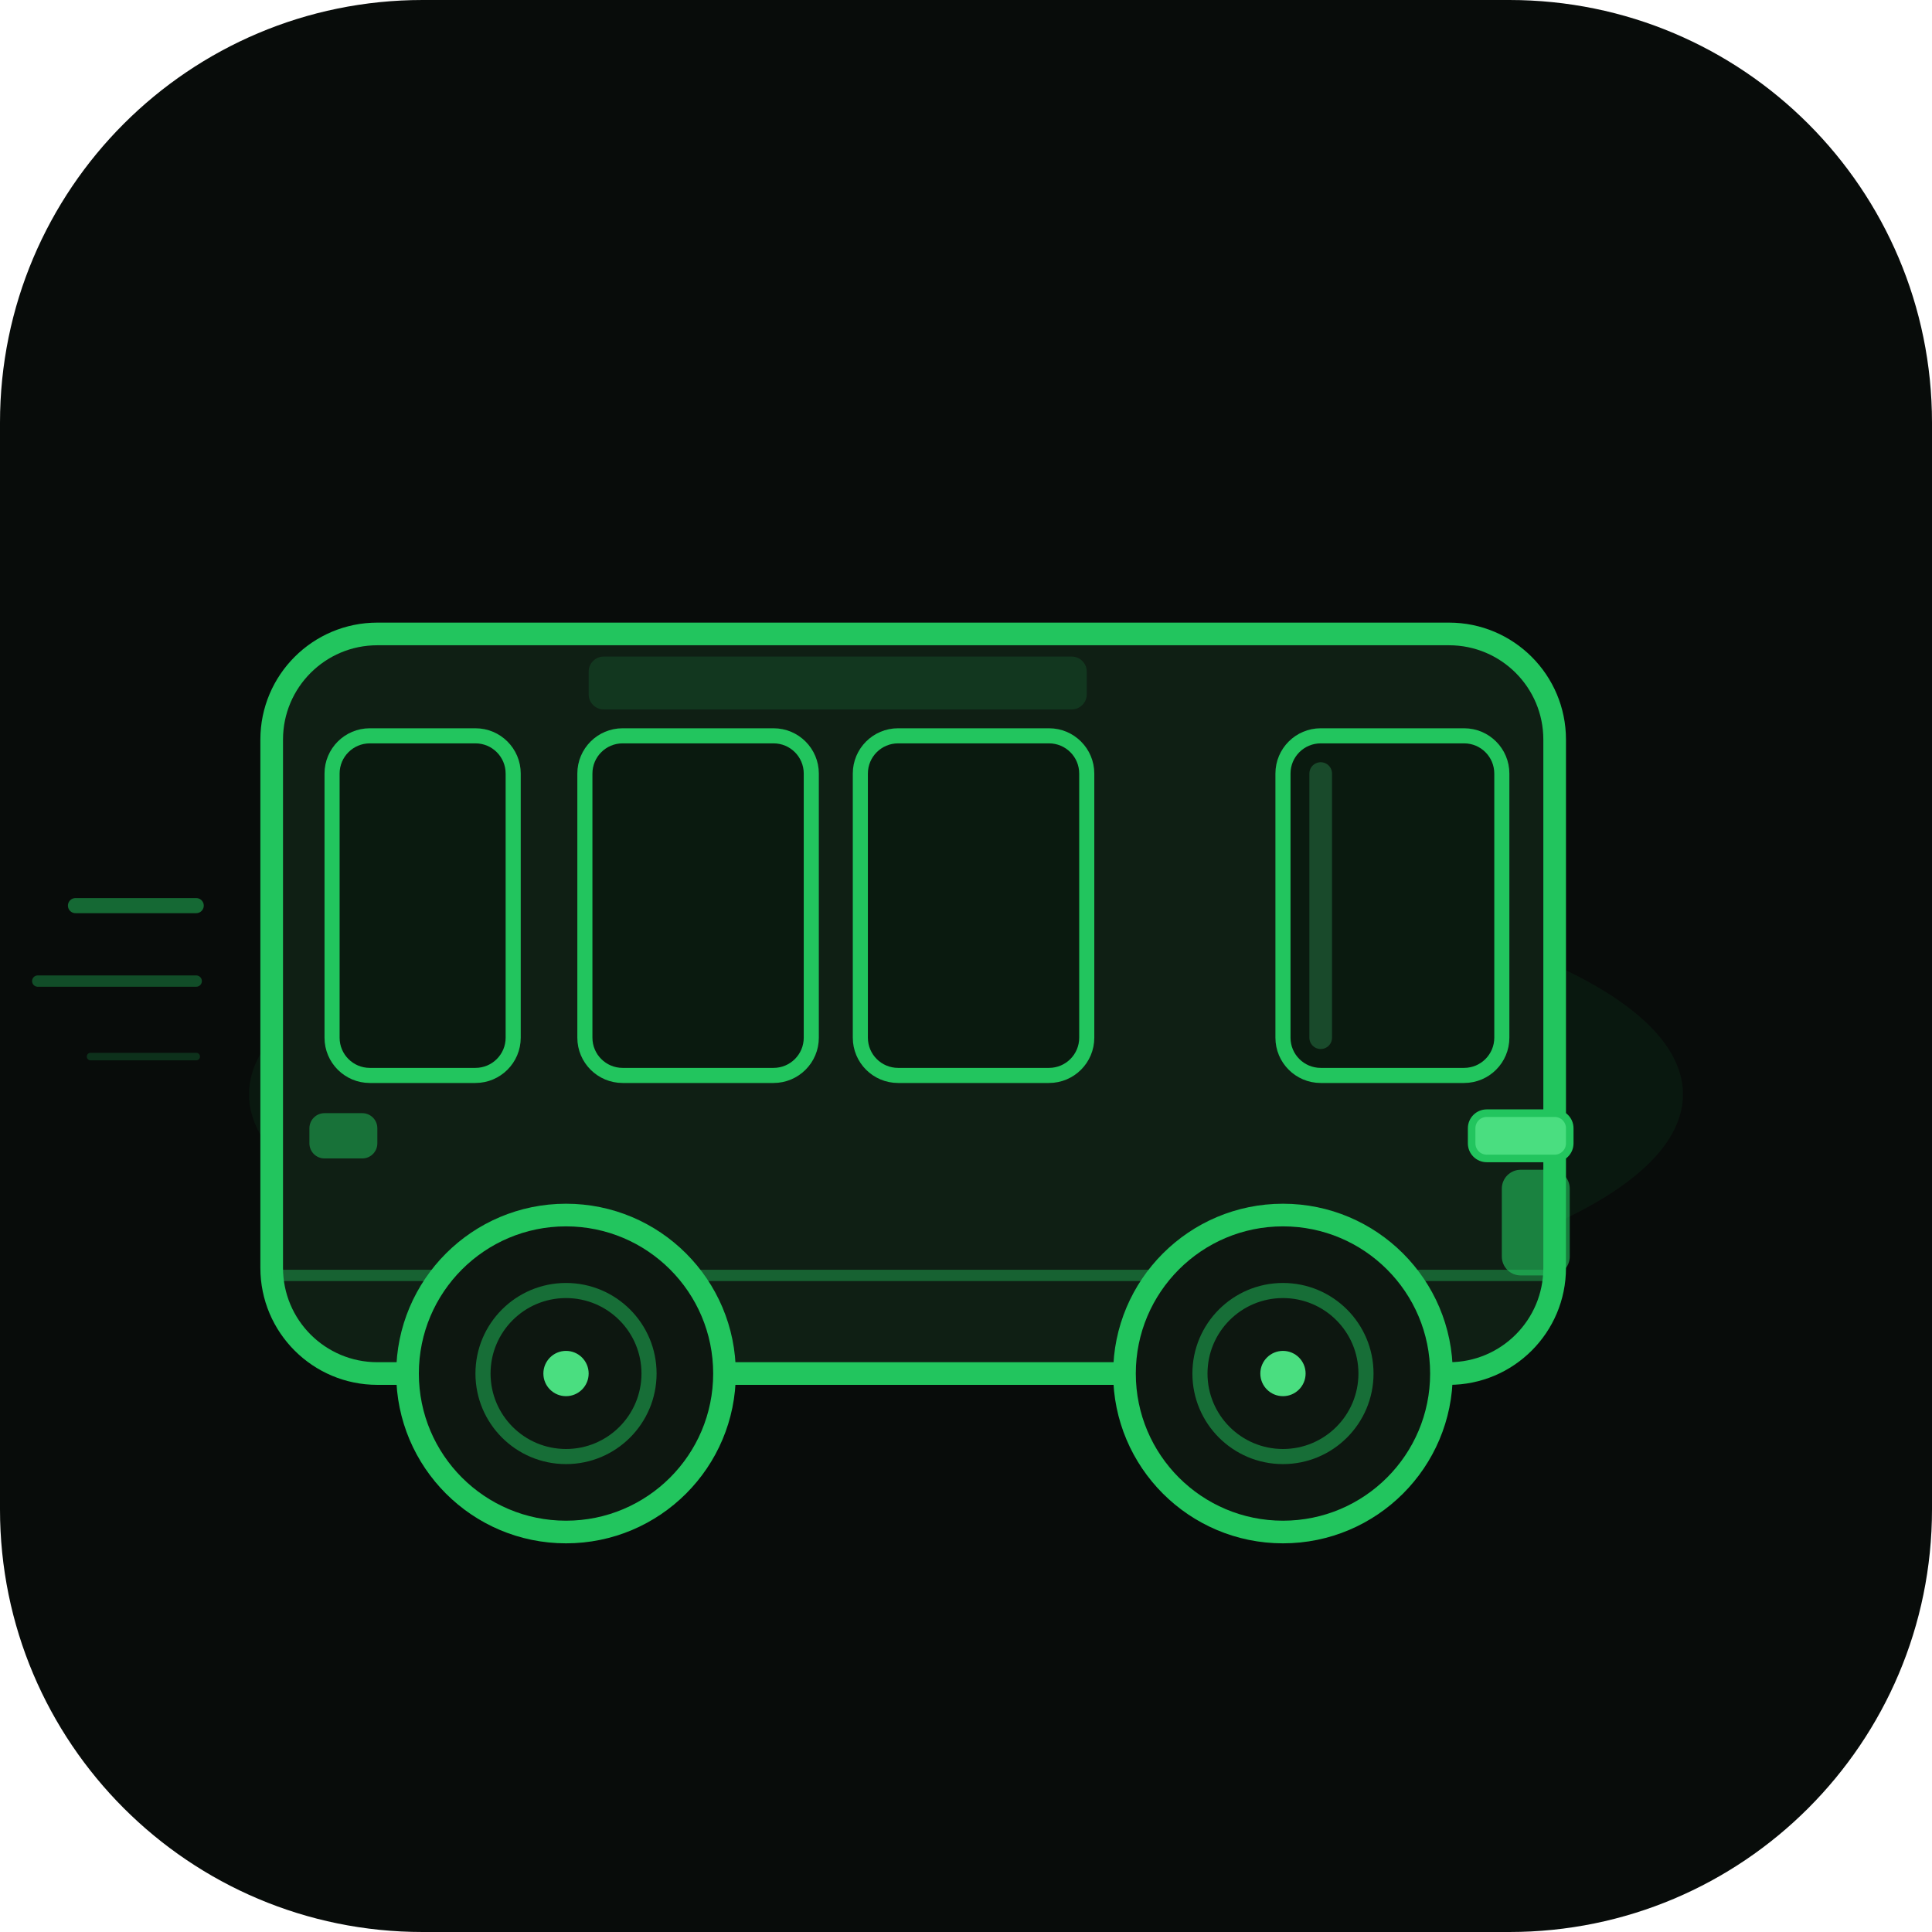
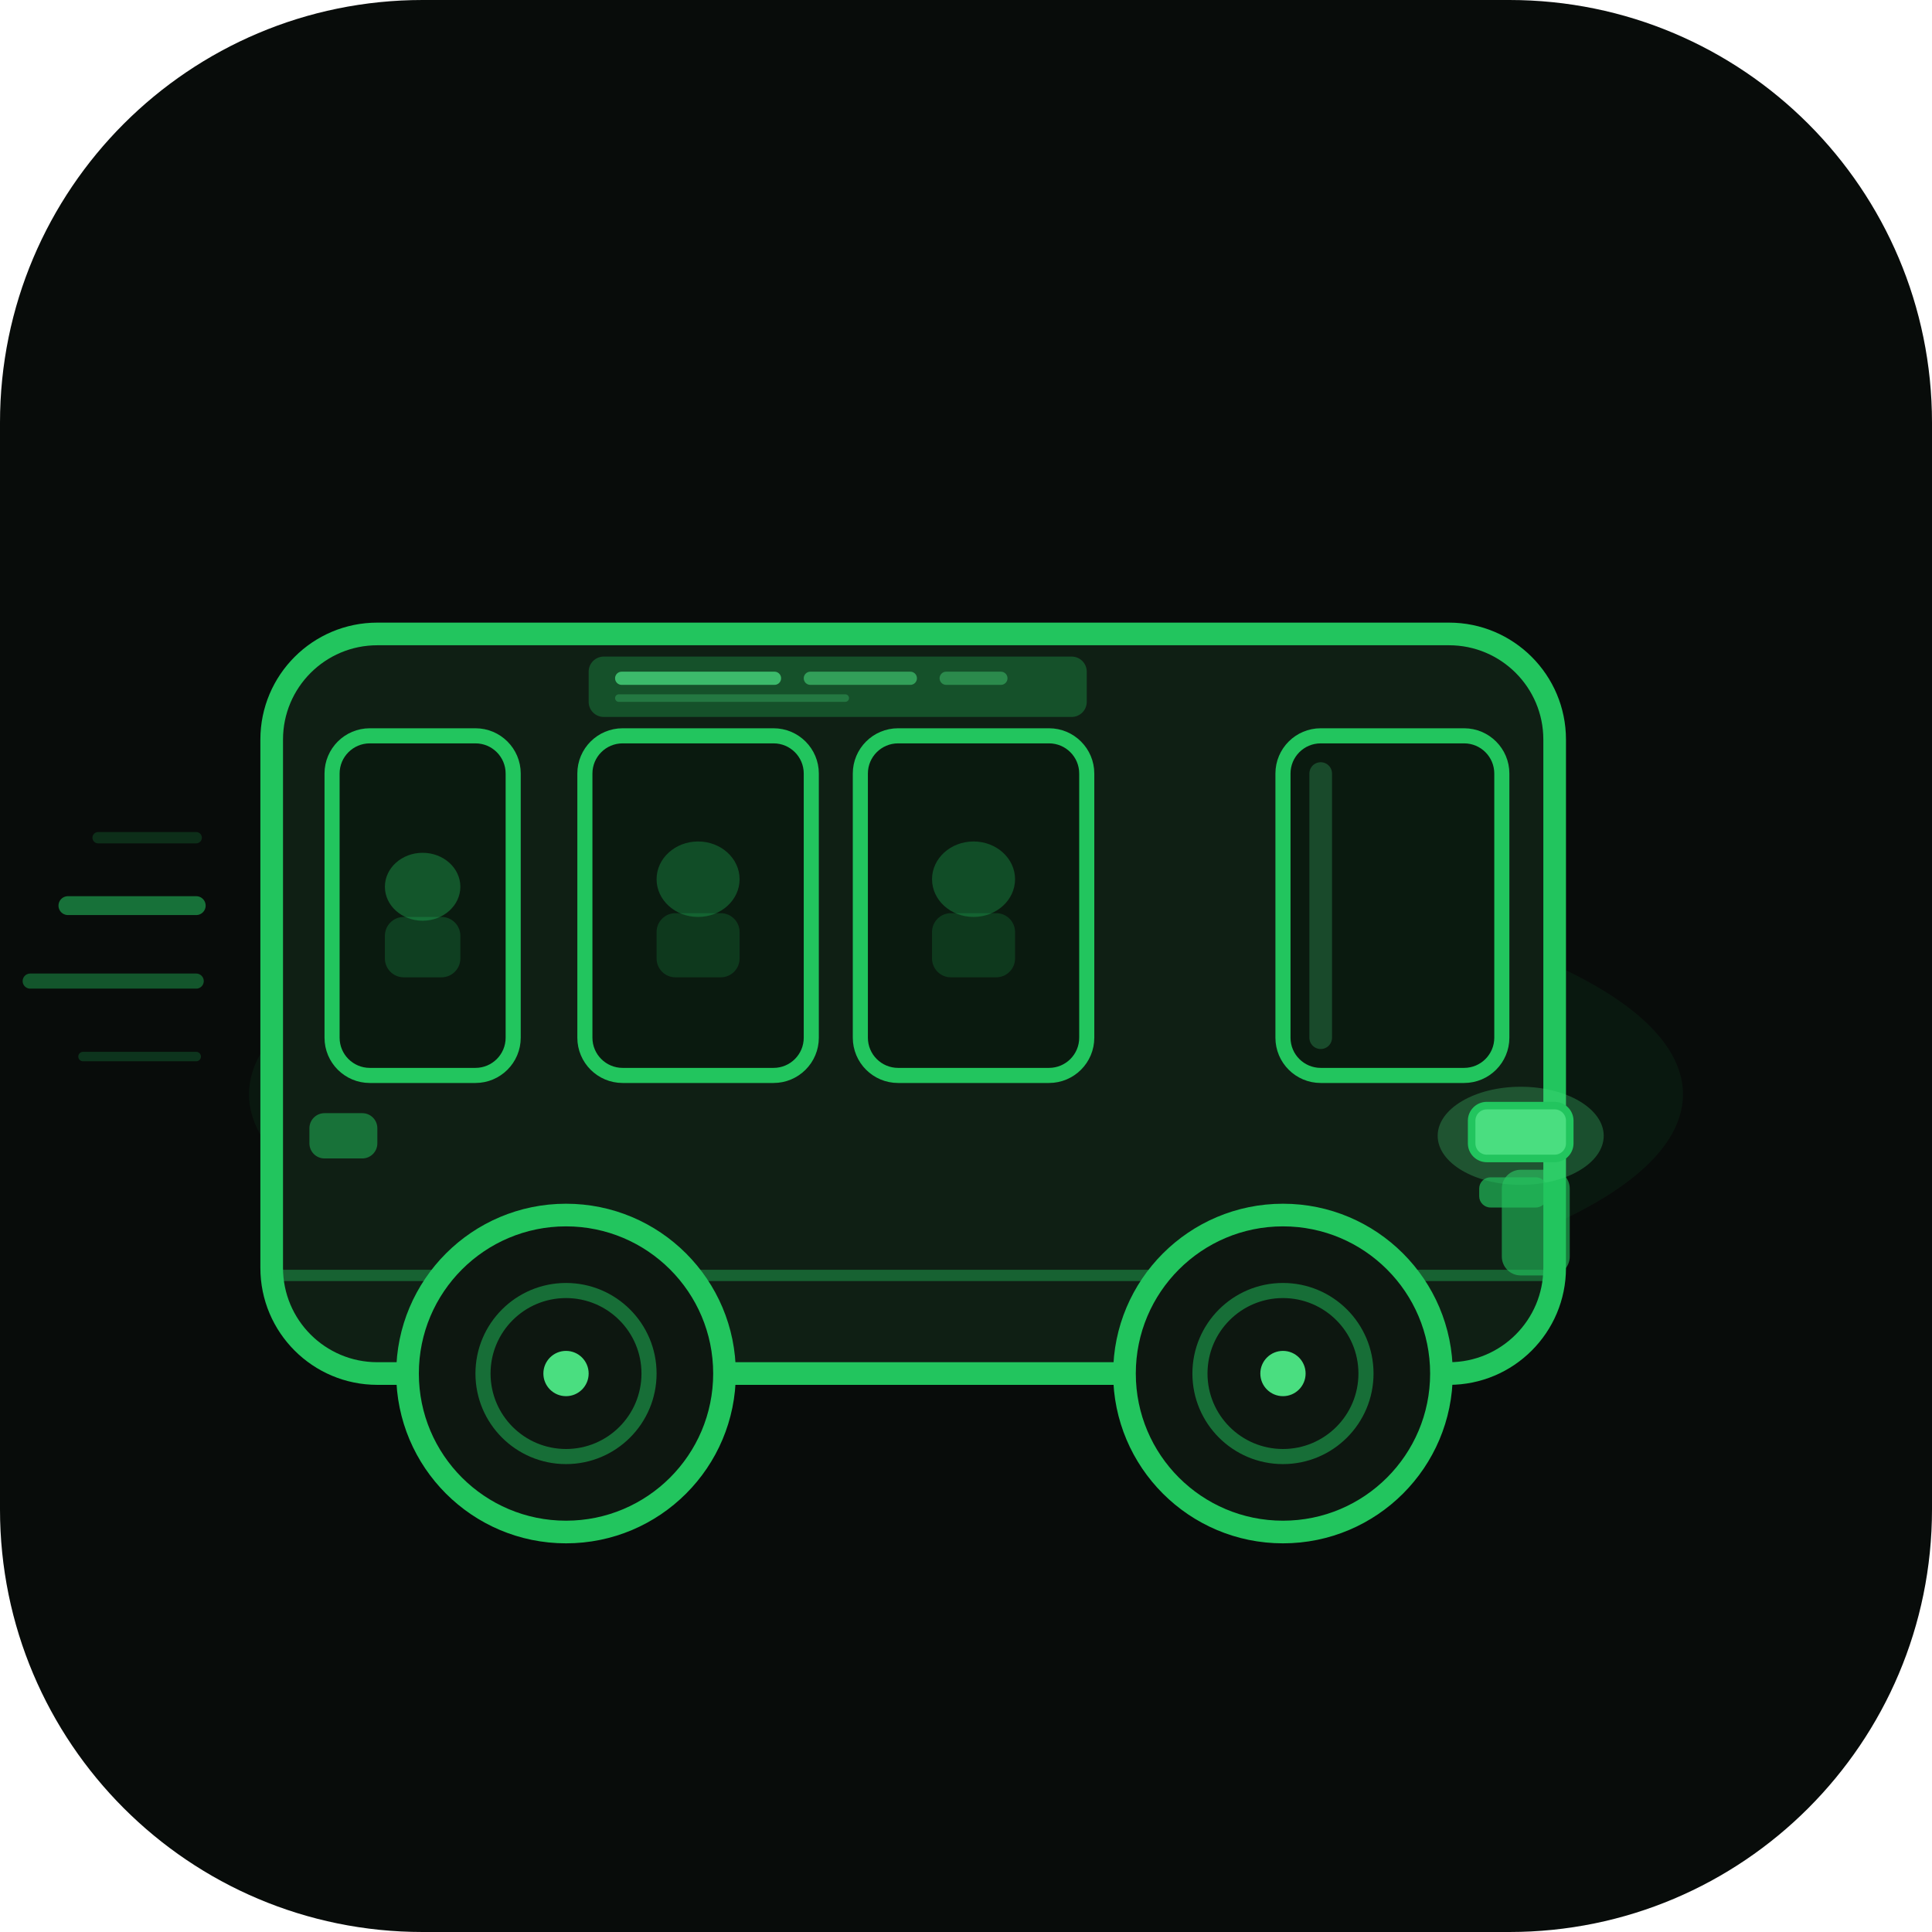
<svg xmlns="http://www.w3.org/2000/svg" viewBox="0 0 512 512">
  <rect width="512" height="512" rx="112" fill="#080c0a" />
  <ellipse cx="256" cy="290" rx="190" ry="60" fill="rgba(34,197,94,0.07)" />
  <rect x="72" y="168" width="340" height="196" rx="28" fill="#0f1f14" />
  <rect x="72" y="168" width="340" height="196" rx="28" fill="none" stroke="#22c55e" stroke-width="6" />
  <rect x="340" y="195" width="58" height="90" rx="10" fill="#0a1a0f" />
  <rect x="340" y="195" width="58" height="90" rx="10" fill="none" stroke="#22c55e" stroke-width="4" />
  <line x1="350" y1="205" x2="350" y2="275" stroke="rgba(74,222,128,0.25)" stroke-width="6" stroke-linecap="round" />
  <rect x="88" y="195" width="48" height="90" rx="10" fill="#0a1a0f" />
  <rect x="88" y="195" width="48" height="90" rx="10" fill="none" stroke="#22c55e" stroke-width="4" />
  <rect x="155" y="195" width="60" height="90" rx="10" fill="#0a1a0f" />
  <rect x="155" y="195" width="60" height="90" rx="10" fill="none" stroke="#22c55e" stroke-width="4" />
  <rect x="228" y="195" width="60" height="90" rx="10" fill="#0a1a0f" />
  <rect x="228" y="195" width="60" height="90" rx="10" fill="none" stroke="#22c55e" stroke-width="4" />
-   <rect x="156" y="174" width="132" height="14" rx="4" fill="#22c55e" opacity="0.15" />
+   <ellipse cx="112" cy="235" rx="10" ry="9" fill="#22c55e" opacity="0.35" />
+   <rect x="102" y="243" width="20" height="16" rx="5" fill="#22c55e" opacity="0.22" />
+   <ellipse cx="185" cy="233" rx="11" ry="10" fill="#22c55e" opacity="0.30" />
+   <rect x="174" y="242" width="22" height="17" rx="5" fill="#22c55e" opacity="0.18" />
+   <ellipse cx="258" cy="233" rx="11" ry="10" fill="#22c55e" opacity="0.30" />
+   <rect x="247" y="242" width="22" height="17" rx="5" fill="#22c55e" opacity="0.18" />
+   <rect x="156" y="174" width="132" height="16" rx="4" fill="#22c55e" opacity="0.30" />
+   <rect x="163" y="178" width="44" height="3.5" rx="1.75" fill="#4ade80" opacity="0.75" />
+   <rect x="213" y="178" width="30" height="3.5" rx="1.75" fill="#4ade80" opacity="0.55" />
+   <rect x="249" y="178" width="18" height="3.5" rx="1.75" fill="#4ade80" opacity="0.40" />
+   <rect x="163" y="184" width="62" height="2" rx="1" fill="#4ade80" opacity="0.28" />
  <line x1="72" y1="338" x2="412" y2="338" stroke="#22c55e" stroke-width="3" opacity="0.4" />
  <rect x="398" y="310" width="18" height="28" rx="5" fill="#22c55e" opacity="0.6" />
-   <rect x="390" y="295" width="26" height="12" rx="4" fill="#4ade80" />
-   <rect x="390" y="295" width="26" height="12" rx="4" fill="none" stroke="#22c55e" stroke-width="2" />
+   <ellipse cx="403" cy="301" rx="22" ry="13" fill="rgba(74,222,128,0.28)" />
+   <rect x="390" y="293" width="26" height="14" rx="4" fill="#4ade80" />
+   <rect x="390" y="293" width="26" height="14" rx="4" fill="none" stroke="#22c55e" stroke-width="2" />
+   <rect x="392" y="312" width="18" height="8" rx="3" fill="#22c55e" opacity="0.65" />
  <rect x="82" y="295" width="18" height="12" rx="4" fill="#22c55e" opacity="0.5" />
  <circle cx="150" cy="364" r="42" fill="#0d1710" stroke="#22c55e" stroke-width="6" />
  <circle cx="150" cy="364" r="22" fill="none" stroke="#22c55e" stroke-width="4" opacity="0.5" />
  <circle cx="150" cy="364" r="6" fill="#4ade80" />
  <circle cx="340" cy="364" r="42" fill="#0d1710" stroke="#22c55e" stroke-width="6" />
  <circle cx="340" cy="364" r="22" fill="none" stroke="#22c55e" stroke-width="4" opacity="0.5" />
  <circle cx="340" cy="364" r="6" fill="#4ade80" />
-   <line x1="52" y1="240" x2="20" y2="240" stroke="#22c55e" stroke-width="4" stroke-linecap="round" opacity="0.5" />
-   <line x1="52" y1="260" x2="10" y2="260" stroke="#22c55e" stroke-width="3" stroke-linecap="round" opacity="0.35" />
-   <line x1="52" y1="280" x2="24" y2="280" stroke="#22c55e" stroke-width="2" stroke-linecap="round" opacity="0.2" />
+   <line x1="52" y1="222" x2="26" y2="222" stroke="#22c55e" stroke-width="3" stroke-linecap="round" opacity="0.18" />
+   <line x1="52" y1="240" x2="18" y2="240" stroke="#22c55e" stroke-width="5" stroke-linecap="round" opacity="0.55" />
+   <line x1="52" y1="260" x2="8" y2="260" stroke="#22c55e" stroke-width="4" stroke-linecap="round" opacity="0.40" />
+   <line x1="52" y1="280" x2="22" y2="280" stroke="#22c55e" stroke-width="2.5" stroke-linecap="round" opacity="0.22" />
</svg>
